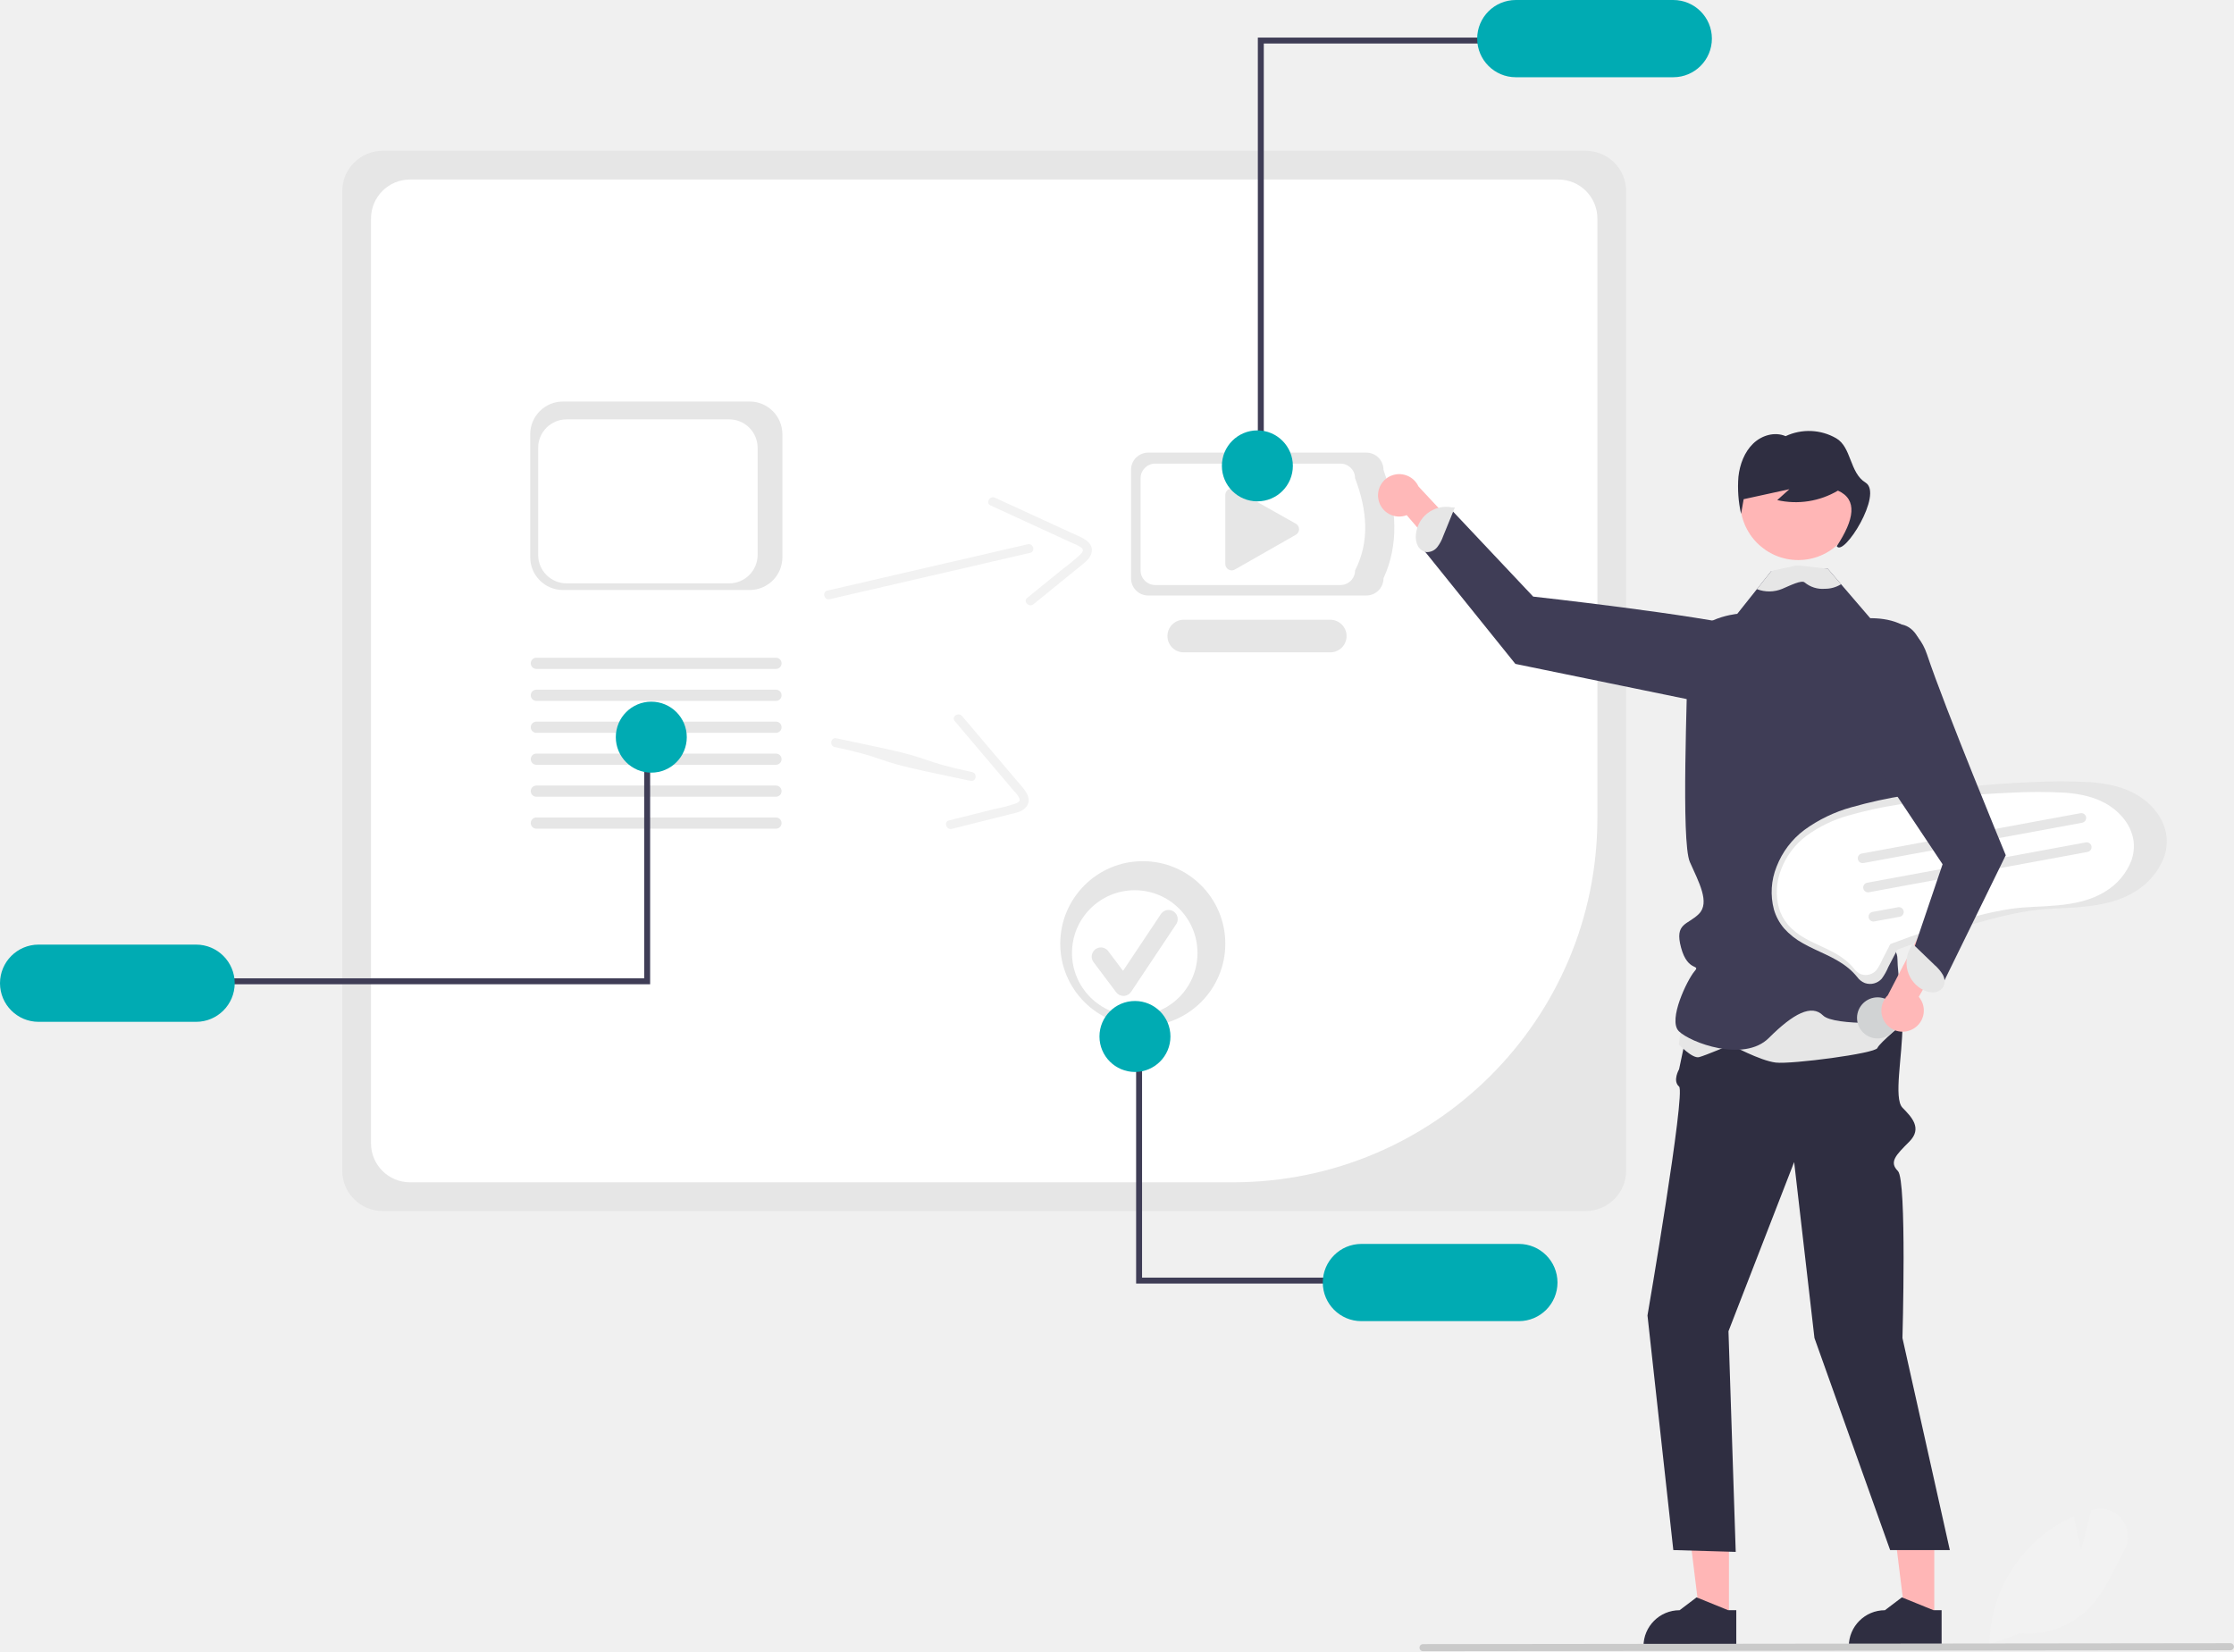
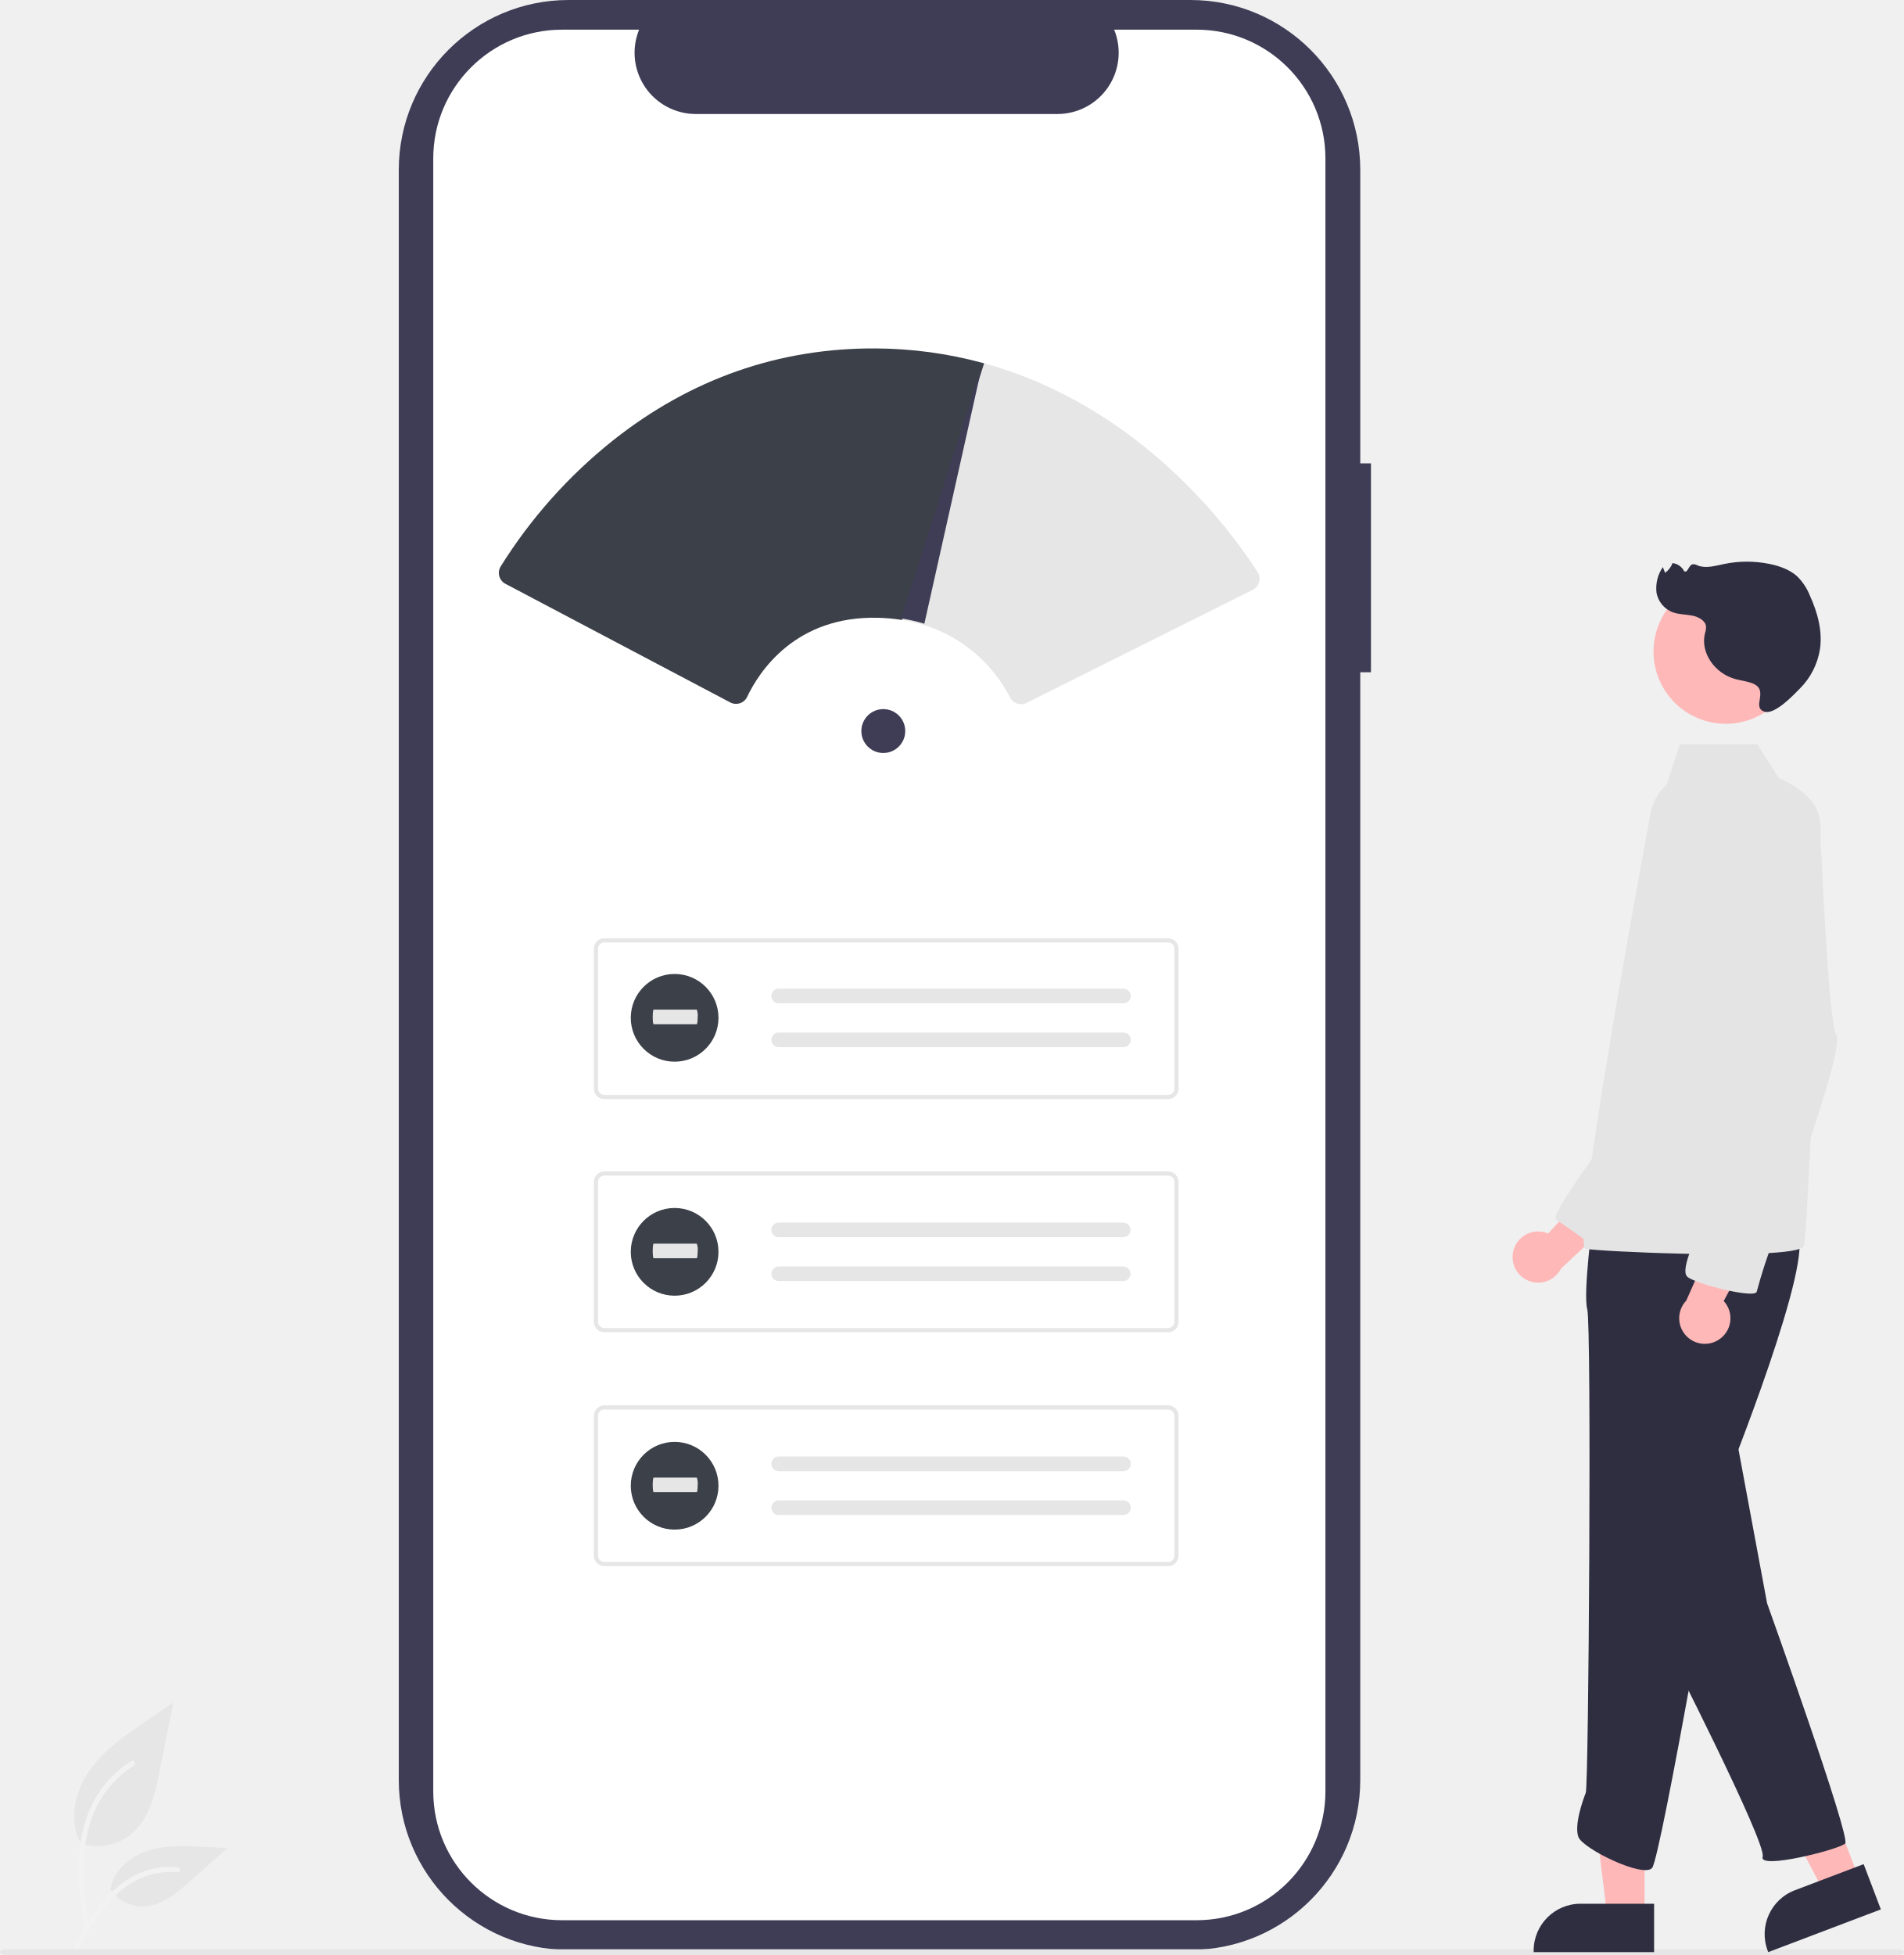
- <svg xmlns="http://www.w3.org/2000/svg" data-name="Layer 1" width="751.951" height="555.868" viewBox="0 0 751.951 555.868">
-   <path d="M757.765,579.763H352.83a13.625,13.625,0,0,1-13.609-13.609V236.431a13.625,13.625,0,0,1,13.609-13.609H757.765a13.625,13.625,0,0,1,13.609,13.609V566.154A13.625,13.625,0,0,1,757.765,579.763Z" transform="translate(-224.0247 -172.0659)" fill="#e6e6e6" />
-   <path d="M362.011,232.509a13.124,13.124,0,0,0-13.109,13.109V556.975a13.124,13.124,0,0,0,13.109,13.108H639.174a122.66,122.66,0,0,0,122.521-122.521V245.618a13.124,13.124,0,0,0-13.109-13.109Z" transform="translate(-224.0247 -172.0659)" fill="#fff" />
-   <path d="M683.925,372.54H610.5a5.782,5.782,0,0,1-5.776-5.776V330.219a5.782,5.782,0,0,1,5.776-5.776h73.424a5.782,5.782,0,0,1,5.776,5.776c4.543,12.932,5.189,25.221,0,36.545A5.782,5.782,0,0,1,683.925,372.54Z" transform="translate(-224.0247 -172.0659)" fill="#e6e6e6" />
-   <path d="M675.226,369.008H612.845a4.913,4.913,0,0,1-4.907-4.907V333.052a4.913,4.913,0,0,1,4.907-4.907h62.382a4.913,4.913,0,0,1,4.907,4.907c4.21,11.058,4.887,21.521,0,31.049A4.913,4.913,0,0,1,675.226,369.008Z" transform="translate(-224.0247 -172.0659)" fill="#fff" />
-   <path d="M671.862,391.683H622.4a5.488,5.488,0,0,1-.02-10.975h49.482a5.488,5.488,0,0,1,0,10.975Z" transform="translate(-224.0247 -172.0659)" fill="#e6e6e6" />
-   <path d="M638.606,336.528a2.153,2.153,0,0,0-2.146,2.149v23.261a2.145,2.145,0,0,0,3.208,1.864l20.531-11.707a2.144,2.144,0,0,0-.01-3.733l-20.53-11.555A2.142,2.142,0,0,0,638.606,336.528Z" transform="translate(-224.0247 -172.0659)" fill="#e6e6e6" />
-   <path d="M938.139,683.43a9.168,9.168,0,0,0-9.789-3.129l-.384.114-3.447,13.459c-.516-2.006-1.622-6.534-2.318-10.966l-.06-.366-.342.15a46.75,46.75,0,0,0-10.084,6.078A48.361,48.361,0,0,0,893.631,725.188l-.006.258-.006.162.456-.162,9.795-3.501a29.241,29.241,0,0,0,23.578-8.792c3.958-4.174,6.672-9.543,9.297-14.738.769-1.513,1.555-3.075,2.36-4.576A9.319,9.319,0,0,0,938.139,683.43Z" transform="translate(-224.0247 -172.0659)" fill="#f2f2f2" />
-   <path d="M687.995,340.212a7.098,7.098,0,0,0,9.517,5.28l29.275,34.056,3.706-12.572-29.023-31.157a7.136,7.136,0,0,0-13.474,4.393Z" transform="translate(-224.0247 -172.0659)" fill="#ffb8b8" />
-   <polygon points="581.955 545.239 572.267 545.239 567.658 507.87 581.957 507.87 581.955 545.239" fill="#ffb6b6" />
-   <path d="M805.721,714.141l-10.344-4.207-.296-.122-5.711,4.329a12.161,12.161,0,0,0-12.159,12.159v.395h31.237V714.141Z" transform="translate(-224.0247 -172.0659)" fill="#2f2e41" />
-   <polygon points="651.067 545.239 641.379 545.239 636.77 507.87 651.069 507.87 651.067 545.239" fill="#ffb6b6" />
-   <path d="M874.833,714.141l-10.344-4.207-.296-.122-5.711,4.329a12.161,12.161,0,0,0-12.159,12.159v.395h31.237V714.141Z" transform="translate(-224.0247 -172.0659)" fill="#2f2e41" />
-   <path d="M852.226,494.155s12.152,12.642,12.152,23.029-3.038,24.65,0,27.772,6.835,6.919,2.278,11.476-6.835,6.835-3.797,9.873,1.519,56.201,1.519,56.201L880.327,693.897H860.234l-25.475-71.391-6.835-59.239-22.105,56.96,2.441,74.282-21.006-.613-8.695-78.985s12.911-75.134,10.633-77.06,0-5.813,0-5.813l6.076-28.77Z" transform="translate(-224.0247 -172.0659)" fill="#2f2e41" />
-   <path d="M828.435,404.522s4.132-16.282-14.904-20.95-73.449-10.665-73.449-10.665l-27.499-29.18-9.318,13.532,30.827,38.308,73.043,15.003Z" transform="translate(-224.0247 -172.0659)" fill="#3f3d56" />
-   <path d="M707.794,356.262a12.889,12.889,0,0,0,1.979-3.665l3.944-9.69-1.024-.043a10.23,10.23,0,0,0-12.095,9.316,6.661,6.661,0,0,0,.644,3.621,3.947,3.947,0,0,0,2.891,2.12A4.364,4.364,0,0,0,707.794,356.262Z" transform="translate(-224.0247 -172.0659)" fill="#e6e6e6" />
-   <path d="M791.388,507.149l-2.278,16.516s4.557,4.894,6.835,4.282,10.633-4.173,10.633-4.173,9.873,5.396,15.189,6.008,33.417-3.059,34.176-4.894,9.587-9.019,9.587-9.019l-3.511-20.955Z" transform="translate(-224.0247 -172.0659)" fill="#e6e6e6" />
-   <path d="M865.383,449.369s-1.929,15.926-.41,17.392c1.519,1.458-1.519,10.686-4.557,16.762s2.278,6.835,2.278,11.392,2.278,21.265,2.278,21.265-23.544,1.519-27.341-2.278-9.873-.759-18.227,7.595-26.498,1.519-30.295-2.278,2.954-17.468,5.233-20.118-2.195.418-4.473-7.982,2.195-7.595,5.992-11.392,0-10.633-3.038-17.468-.759-57.72-.759-69.871,16.708-13.671,16.708-13.671l6.615-8.316,4.861-6.114,9.524-.38.251-.008,9.212-.372,4.473,5.21,9.873,11.498,11.392,2.278c9.114,3.038,6.835,22.025,6.835,22.025Z" transform="translate(-224.0247 -172.0659)" fill="#3f3d56" />
-   <circle cx="605.277" cy="169.023" r="19.522" fill="#ffb6b6" />
-   <path d="M851.938,334.521c-5.37-3.293-4.682-11.903-9.855-14.91a18.424,18.424,0,0,0-17.032-.715c-3.644-1.559-8.01-.315-10.925,2.5s-4.493,6.968-4.959,11.145a41.705,41.705,0,0,0,.894,12.526q.434-2.475.869-4.949l15.39-3.364q-2.044,1.836-4.087,3.672a27.956,27.956,0,0,0,20.437-3.196c6.7,3.004,5.486,9.749-.396,18.701C844.551,359.729,858.056,338.274,851.938,334.521Z" transform="translate(-224.0247 -172.0659)" fill="#2f2e41" />
-   <path d="M843.708,368.736a1.542,1.542,0,0,1-.137.099,10.227,10.227,0,0,1-5.324,1.443,9.414,9.414,0,0,1-6.782-2.127c-.995-.942-4.952,1.048-7.549,2.149a11.46,11.46,0,0,1-8.529.099l4.861-6.114,8.011-1.776h2l8.976,1.017Z" transform="translate(-224.0247 -172.0659)" fill="#e6e6e6" />
-   <path d="M974.791,727.627l-271.75.307a1.191,1.191,0,1,1-.012-2.381h.012l271.75-.307a1.191,1.191,0,0,1,0,2.381Z" transform="translate(-224.0247 -172.0659)" fill="#cacaca" />
-   <polygon points="425.383 155.694 423.383 155.694 423.383 12.651 502.04 12.651 502.04 14.651 425.383 14.651 425.383 155.694" fill="#3f3d56" />
-   <path d="M787.237,172.066h-53a13,13,0,1,0,0,26h53a13,13,0,0,0,0-26Z" transform="translate(-224.0247 -172.0659)" fill="#00abb3" />
-   <circle cx="423.223" cy="156.834" r="11.946" fill="#00abb3" />
-   <path d="M503.297,373.788,555.703,361.661l15.042-3.481c1.882-.435,1.1-3.332-.782-2.897l-52.406,12.127-15.043,3.481c-1.882.435-1.1,3.332.782,2.897Z" transform="translate(-224.0247 -172.0659)" fill="#f2f2f2" />
-   <path d="M557.413,342.206l28.055,12.905a9.289,9.289,0,0,1,2.655,1.437c.774.758.211,1.488-.421,2.149a63.263,63.263,0,0,1-5.971,4.929l-11.952,9.717c-1.5,1.22.617,3.348,2.103,2.14l10.41-8.463,5.205-4.232c1.475-1.199,3.27-2.422,3.862-4.332,1.245-4.013-3.668-5.608-6.399-6.864l-12.217-5.62L558.94,339.623c-1.74-.8-3.281,1.776-1.528,2.583Z" transform="translate(-224.0247 -172.0659)" fill="#f2f2f2" />
-   <path d="M944.566,440.449c-4.998-3.389-11.07-4.648-17.005-5.075a182.41,182.41,0,0,0-20.252.024q-10.51.416-20.977,1.521-10.452,1.106-20.817,2.899a153.828,153.828,0,0,0-18.331,4.012,49.195,49.195,0,0,0-15.852,7.655,28.072,28.072,0,0,0-9.315,12.325,22.891,22.891,0,0,0-.899,14.456,17.234,17.234,0,0,0,3.408,6.331,23.744,23.744,0,0,0,6.348,5.026c4.958,2.831,10.576,4.533,15.06,8.158a21.29,21.29,0,0,1,3.215,3.197,5.835,5.835,0,0,0,2.583,2.032,5.275,5.275,0,0,0,5.668-1.459,19.189,19.189,0,0,0,2.231-3.966l2.366-4.564a6.382,6.382,0,0,1,.591-1.141c.177-.211-.14.004-.079-.051.033-.031.102-.03.14-.054a3.427,3.427,0,0,1,.611-.234q3.282-1.251,6.594-2.425c8.149-2.904,16.397-5.581,24.774-7.75a119.875,119.875,0,0,1,13.096-2.74c5.716-.814,11.518-.72,17.26-1.276,6.182-.599,12.56-1.85,17.862-5.254a23.193,23.193,0,0,0,9.602-11.493,16.08,16.08,0,0,0,.801-7.116C952.56,448.052,949.01,443.462,944.566,440.449Z" transform="translate(-224.0247 -172.0659)" fill="#e6e6e6" />
-   <path d="M934.337,443.503c-4.517-3.062-10.004-4.2-15.367-4.586a164.839,164.839,0,0,0-18.301.022q-9.497.376-18.956,1.374-9.445 1-18.811,2.62a139.01,139.01,0,0,0-16.565,3.626A44.456,44.456,0,0,0,832.011,453.476a25.368,25.368,0,0,0-8.418,11.138,20.686,20.686,0,0,0-.813,13.063,15.574,15.574,0,0,0,3.079,5.721,21.457,21.457,0,0,0,5.737,4.542c4.48,2.558,9.557,4.097,13.609,7.372a19.239,19.239,0,0,1,2.906,2.889,5.273,5.273,0,0,0,2.334,1.836,4.767,4.767,0,0,0,5.122-1.319,17.341,17.341,0,0,0,2.016-3.584l2.138-4.124a5.767,5.767,0,0,1,.534-1.031c.16-.191-.126.004-.072-.046.03-.028.092-.027.126-.049a3.097,3.097,0,0,1,.552-.212q2.966-1.131,5.959-2.191c7.364-2.625,14.817-5.044,22.388-7.003a108.324,108.324,0,0,1,11.835-2.476c5.165-.736,10.409-.65,15.597-1.153,5.586-.541,11.351-1.672,16.141-4.748a20.959,20.959,0,0,0,8.677-10.386,14.531,14.531,0,0,0,.724-6.43C941.561,450.373,938.352,446.226,934.337,443.503Z" transform="translate(-224.0247 -172.0659)" fill="#fff" />
-   <path d="M924.877,449.033,851.276,462.607a1.628,1.628,0,1,1-.6-3.201l.01-.002,73.601-13.575a1.628,1.628,0,1,1,.591,3.203Z" transform="translate(-224.0247 -172.0659)" fill="#e6e6e6" />
-   <path d="M926.69,458.862,853.089,472.437a1.628,1.628,0,1,1-.6-3.201l.01-.002,73.601-13.575a1.628,1.628,0,1,1,.591,3.203Z" transform="translate(-224.0247 -172.0659)" fill="#e6e6e6" />
-   <path d="M863.479,480.684l-8.577,1.582a1.628,1.628,0,0,1-.591-3.203l8.577-1.582a1.628,1.628,0,0,1,.591,3.203Z" transform="translate(-224.0247 -172.0659)" fill="#e6e6e6" />
-   <circle cx="856.01" cy="514.742" r="6.921" transform="translate(-303.1895 -8.26639) rotate(-10.45006)" fill="#d1d3d4" />
-   <path d="M476.366,370.688H413.5a11.021,11.021,0,0,1-11.008-11.008V318.248a11.021,11.021,0,0,1,11.008-11.008h62.866A11.021,11.021,0,0,1,487.374,318.248v41.433A11.021,11.021,0,0,1,476.366,370.688Z" transform="translate(-224.0247 -172.0659)" fill="#e6e6e6" />
-   <path d="M469.457,368.456H414.744a9.592,9.592,0,0,1-9.58-9.58V322.817a9.592,9.592,0,0,1,9.58-9.58h54.713a9.592,9.592,0,0,1,9.58,9.58V358.876A9.592,9.592,0,0,1,469.457,368.456Z" transform="translate(-224.0247 -172.0659)" fill="#fff" />
-   <path d="M485.221,408.017H404.555a1.882,1.882,0,0,1,0-3.764h80.666a1.882,1.882,0,0,1,0,3.764Z" transform="translate(-224.0247 -172.0659)" fill="#e6e6e6" />
-   <path d="M485.221,397.261H404.555a1.882,1.882,0,0,1,0-3.764h80.666a1.882,1.882,0,0,1,0,3.764Z" transform="translate(-224.0247 -172.0659)" fill="#e6e6e6" />
-   <path d="M485.221,418.772H404.555a1.882,1.882,0,1,1,0-3.764h80.666a1.882,1.882,0,1,1,0,3.764Z" transform="translate(-224.0247 -172.0659)" fill="#e6e6e6" />
-   <path d="M485.221,429.527H404.555a1.882,1.882,0,1,1,0-3.764h80.666a1.882,1.882,0,1,1,0,3.764Z" transform="translate(-224.0247 -172.0659)" fill="#e6e6e6" />
-   <path d="M485.221,440.283H404.555a1.882,1.882,0,1,1,0-3.764h80.666a1.882,1.882,0,1,1,0,3.764Z" transform="translate(-224.0247 -172.0659)" fill="#e6e6e6" />
-   <path d="M485.221,451.038H404.555a1.882,1.882,0,0,1,0-3.764h80.666a1.882,1.882,0,0,1,0,3.764Z" transform="translate(-224.0247 -172.0659)" fill="#e6e6e6" />
-   <polygon points="216.83 254.306 218.83 254.306 218.83 331.349 74.173 331.349 74.173 329.349 216.83 329.349 216.83 254.306" fill="#3f3d56" />
-   <path d="M237.025,516.066h53a13,13,0,0,0,0-26h-53a13,13,0,0,0,0,26Z" transform="translate(-224.0247 -172.0659)" fill="#00abb3" />
-   <circle cx="219.223" cy="248.166" r="11.946" fill="#00abb3" />
-   <path d="M504.992,423.551c17.539,3.728,13.077,4.455,30.616,8.183l15.103,3.21c1.889.402,2.406-2.554.516-2.956-17.539-3.728-13.077-4.455-30.616-8.183l-15.103-3.21c-1.889-.402-2.407,2.554-.516,2.956Z" transform="translate(-224.0247 -172.0659)" fill="#f2f2f2" />
-   <path d="M545.388,414.829l19.961,23.563a9.288,9.288,0,0,1,1.798,2.425c.381,1.015-.439,1.437-1.291,1.769A63.258,63.258,0,0,1,558.36,444.525l-14.941,3.748c-1.876.471-.858,3.295,1,2.829l13.013-3.265,6.507-1.632c1.843-.462,3.987-.812,5.332-2.292,2.826-3.109-.951-6.633-2.894-8.927L557.685,424.726l-9.819-11.591c-1.238-1.461-3.724.222-2.477,1.694Z" transform="translate(-224.0247 -172.0659)" fill="#f2f2f2" />
-   <circle cx="384.653" cy="317.695" r="27.78" fill="#e6e6e6" />
-   <circle cx="381.945" cy="320.814" r="21.119" fill="#fff" />
-   <path d="M602.18,507.338a3.089,3.089,0,0,1-2.472-1.236l-7.579-10.105a3.09,3.09,0,1,1,4.942-3.71l.002.003,4.958,6.611,12.735-19.102a3.09,3.09,0,1,1,5.142,3.428l-15.158,22.736a3.091,3.091,0,0,1-2.485,1.375C602.237,507.338,602.209,507.338,602.18,507.338Z" transform="translate(-224.0247 -172.0659)" fill="#e6e6e6" />
-   <path d="M868.075,518.379a7.098,7.098,0,0,0,1.794-10.734l22.306-38.978-13.088.711L859.429,507.149a7.136,7.136,0,0,0,8.646,11.23Z" transform="translate(-224.0247 -172.0659)" fill="#ffb8b8" />
-   <path d="M842.951,381.753s23.624-7.595,29.7,10.633,26.501,67.593,26.501,67.593l-21.944,44.809-9.873-10.633,10.552-31.138-30.379-45.568Z" transform="translate(-224.0247 -172.0659)" fill="#3f3d56" />
-   <path d="M877.961,500.212a12.89,12.89,0,0,0-2.671-3.196l-7.538-7.255-.419.935a10.23,10.23,0,0,0,4.168,14.687,6.661,6.661,0,0,0,3.602.744,3.946,3.946,0,0,0,3.041-1.899A4.364,4.364,0,0,0,877.961,500.212Z" transform="translate(-224.0247 -172.0659)" fill="#e6e6e6" />
-   <polygon points="384.412 355.068 382.412 355.068 382.412 432.111 450.069 432.111 450.069 430.111 384.412 430.111 384.412 355.068" fill="#3f3d56" />
-   <path d="M748.267,603.828a13.012,13.012,0,0,0-13-13h-53a13,13,0,0,0,0,26h53A13.012,13.012,0,0,0,748.267,603.828Z" transform="translate(-224.0247 -172.0659)" fill="#00abb3" />
-   <circle cx="382.019" cy="348.928" r="11.946" fill="#00abb3" />
+ <svg xmlns="http://www.w3.org/2000/svg" data-name="Layer 1" width="693.973" height="712.573" viewBox="0 0 693.973 712.573">
+   <path id="a7e0d23c-0c47-41f1-93b9-87dfccd4c0f5-801" data-name="Path 968" d="M752.758,262.605h-3.9v-106.977a61.915,61.915,0,0,0-61.915-61.915h-226.65a61.915,61.915,0,0,0-61.916,61.914v586.884a61.915,61.915,0,0,0,61.915,61.915h226.648a61.915,61.915,0,0,0,61.915-61.915v-403.758h3.9Z" transform="translate(-253.0135 -93.71349)" fill="#3f3d56" />
+   <path id="a1ad11fc-8226-4675-bbe0-e36020d9de96-802" data-name="Path 969" d="M736.158,151.481v595.175a46.959,46.959,0,0,1-46.942,46.952h-231.3a46.966,46.966,0,0,1-46.973-46.952v-595.175a46.965,46.965,0,0,1,46.971-46.951h28.058a22.329,22.329,0,0,0,20.656,30.74h131.868a22.329,22.329,0,0,0,20.656-30.74h30.055a46.959,46.959,0,0,1,46.951,46.942Z" transform="translate(-253.0135 -93.71349)" fill="#fff" />
+   <path id="a71e44ec-7616-4081-86af-b6db32cd39f3-803" data-name="Path 39" d="M678.824,494.309h-205.537a3.81,3.81,0,0,1-3.806-3.806V439.519a3.811,3.811,0,0,1,3.806-3.806h205.537a3.811,3.811,0,0,1,3.806,3.806v50.985a3.811,3.811,0,0,1-3.806,3.806Zm-205.537-57.074a2.286,2.286,0,0,0-2.284,2.284v50.985a2.286,2.286,0,0,0,2.284,2.284h205.537a2.286,2.286,0,0,0,2.284-2.284v-50.985a2.286,2.286,0,0,0-2.284-2.284Z" transform="translate(-253.0135 -93.71349)" fill="#e6e6e6" />
+   <path id="a3f57aef-fb20-4553-8f82-b751eb5ec42c-804" data-name="Path 40" d="M536.852,454.074a2.664,2.664,0,0,0,0,5.329h125.605a2.665,2.665,0,0,0,.204-5.326q-.059-.002-.117-.002h-125.692Z" transform="translate(-253.0135 -93.71349)" fill="#e6e6e6" />
+   <path id="a617e1da-1a45-4bf0-a146-8b20186fa5b6-805" data-name="Path 41" d="M536.852,470.058a2.664,2.664,0,0,0,0,5.329h125.605a2.665,2.665,0,0,0,.204-5.326q-.059-.002-.117-.002h-125.692Z" transform="translate(-253.0135 -93.71349)" fill="#e6e6e6" />
+   <path id="f83fafa3-5270-49ac-8952-eedc3d6c92ed-806" data-name="Path 42" d="M678.824,579.289h-205.537a3.81,3.81,0,0,1-3.806-3.806V524.499a3.811,3.811,0,0,1,3.806-3.806h205.537a3.811,3.811,0,0,1,3.806,3.806v50.985A3.811,3.811,0,0,1,678.824,579.289Zm-205.537-57.074a2.286,2.286,0,0,0-2.284,2.284v50.985a2.286,2.286,0,0,0,2.284,2.284h205.537a2.286,2.286,0,0,0,2.284-2.284v-50.985a2.286,2.286,0,0,0-2.284-2.284Z" transform="translate(-253.0135 -93.71349)" fill="#e6e6e6" />
+   <path id="b1e095e5-1d51-47f4-b1e9-85a21efab4ec-807" data-name="Path 43" d="M536.852,539.33a2.664,2.664,0,0,0,0,5.329h125.605a2.665,2.665,0,0,0,.087-5.328h-125.692Z" transform="translate(-253.0135 -93.71349)" fill="#e6e6e6" />
+   <path id="e7ccabbb-2f45-40c9-adc9-a92013dc0f4d-808" data-name="Path 44" d="M536.852,555.318a2.664,2.664,0,0,0,0,5.329h125.605a2.665,2.665,0,0,0,.087-5.328h-125.692Z" transform="translate(-253.0135 -93.71349)" fill="#e6e6e6" />
+   <path id="ec532991-8ec8-4eba-a86f-87c70c278f41-809" data-name="Path 39-2" d="M678.824,664.547h-205.537a3.81,3.81,0,0,1-3.806-3.806V609.758a3.811,3.811,0,0,1,3.806-3.806h205.537a3.811,3.811,0,0,1,3.806,3.806v50.985a3.811,3.811,0,0,1-3.806,3.806Zm-205.537-57.074a2.286,2.286,0,0,0-2.284,2.284v50.985a2.286,2.286,0,0,0,2.284,2.284h205.537a2.286,2.286,0,0,0,2.284-2.284v-50.985a2.286,2.286,0,0,0-2.284-2.284Z" transform="translate(-253.0135 -93.71349)" fill="#e6e6e6" />
+   <path id="a788f10e-f95b-4590-bad9-be702445c232-810" data-name="Path 40-2" d="M536.852,624.591a2.664,2.664,0,1,0,0,5.329h125.605a2.665,2.665,0,0,0,.204-5.326q-.059-.002-.117-.002h-125.692Z" transform="translate(-253.0135 -93.71349)" fill="#e6e6e6" />
+   <path id="f15a5014-9b42-4c0b-a546-80766b911601-811" data-name="Path 41-2" d="M536.852,640.578a2.664,2.664,0,0,0,0,5.329h125.605a2.665,2.665,0,0,0,.204-5.326q-.059-.002-.117-.002h-125.692Z" transform="translate(-253.0135 -93.71349)" fill="#e6e6e6" />
+   <path id="b97f850c-7352-4ff9-8496-0f681ff3b244-812" data-name="Path 970" d="M945.173,806.287h-690.347c-1,0-1.812-.468-1.812-1.045s.812-1.045,1.812-1.045H945.174c1,0,1.812.468,1.812,1.045S946.173,806.287,945.173,806.287Z" transform="translate(-253.0135 -93.71349)" fill="#e6e6e6" />
+   <g id="ac055b4e-9afd-48c4-86db-12c8e2993e8d" data-name="Group 58">
+     <path id="b77ebe88-e0c7-4a9a-a2fb-b51dce897c46-813" data-name="Path 438" d="M282.086,765.522a19.474,19.474,0,0,0,18.806-3.313c6.587-5.528,8.652-14.637,10.332-23.07l4.97-24.945-10.405,7.165c-7.483,5.152-15.134,10.47-20.316,17.933s-7.443,17.651-3.28,25.727" transform="translate(-253.0135 -93.71349)" fill="#e6e6e6" />
+     <path id="a8a7bc76-ff28-4167-bc9c-ebff63445848-814" data-name="Path 439" d="M283.693,797.459c-1.31-9.542-2.657-19.206-1.738-28.85.816-8.565,3.429-16.93,8.749-23.789a39.574,39.574,0,0,1,10.153-9.2c1.015-.641,1.95.968.939,1.606a37.622,37.622,0,0,0-14.885,17.955c-3.24,8.241-3.76,17.224-3.2,25.978.338,5.294,1.053,10.553,1.774,15.806a.964.964,0,0,1-.65,1.144.936.936,0,0,1-1.144-.65Z" transform="translate(-253.0135 -93.71349)" fill="#f2f2f2" />
+     <path id="abfc2b94-a38f-4778-bd11-bd0282c86570-815" data-name="Path 442" d="M293.12,782.149a14.336,14.336,0,0,0,12.491,6.447c6.323-.3,11.595-4.713,16.34-8.9l14.036-12.392-9.289-.444c-6.68-.32-13.533-.618-19.9,1.442s-12.231,7.018-13.394,13.6" transform="translate(-253.0135 -93.71349)" fill="#e6e6e6" />
+     <path id="ba99c695-899d-4604-b38e-601ed41861fa-816" data-name="Path 443" d="M279.991,802.944c6.3-11.156,13.618-23.555,26.685-27.518a29.779,29.779,0,0,1,11.224-1.159c1.192.1.894,1.94-.3,1.837a27.665,27.665,0,0,0-17.912,4.739c-5.051,3.438-8.983,8.217-12.311,13.286-2.039,3.1-3.865,6.341-5.691,9.573C281.104,804.735,279.404,803.989,279.991,802.944Z" transform="translate(-253.0135 -93.71349)" fill="#f2f2f2" />
+   </g>
+   <g id="bf60e786-3805-43a5-8cdd-bbea060079bf" data-name="Group 59">
+     <circle id="a323e3dd-8f2c-40f7-a0c1-7a235f78e8b7" data-name="Ellipse 5" cx="245.915" cy="370.985" r="15.986" fill="#3c4048" />
+     <path id="b21d221e-9b86-4bff-9dca-a61a27263db1-817" data-name="Path 40-3" d="M491.276,461.712c-.184,0-.333,1.193-.333,2.664s.149,2.665.333,2.665h15.719c.184.024.336-1.149.339-2.62a5.943,5.943,0,0,0-.328-2.708h-15.73Z" transform="translate(-253.0135 -93.71349)" fill="#e6e6e6" />
+   </g>
+   <g id="b51141dd-8175-4f5a-b697-41b89601b37f" data-name="Group 60">
+     <circle id="e363222e-d569-47a6-8bf5-edbaac636a07" data-name="Ellipse 5-2" cx="245.915" cy="456.278" r="15.986" fill="#3c4048" />
+     <path id="bf4b9d9b-b2cd-48cd-bc0b-2e6b007ef33d-818" data-name="Path 40-4" d="M491.276,547.005c-.184,0-.333,1.193-.333,2.664s.149,2.665.333,2.665h15.719c.184.024.336-1.149.339-2.62a5.943,5.943,0,0,0-.328-2.708h-15.73Z" transform="translate(-253.0135 -93.71349)" fill="#e6e6e6" />
+   </g>
+   <g id="b35aa588-fd9e-4429-8570-fee6b5da93cc" data-name="Group 61">
+     <circle id="b896a996-d737-41ee-9642-d5eaf8a9fd6b" data-name="Ellipse 5-3" cx="245.915" cy="541.536" r="15.986" fill="#3c4048" />
+     <path id="f0c90521-3626-484d-9767-39f7327e6a31-819" data-name="Path 40-5" d="M491.276,632.263c-.184,0-.333,1.193-.333,2.664s.149,2.665.333,2.665h15.719c.184.024.336-1.149.339-2.62a5.943,5.943,0,0,0-.328-2.708h-15.73Z" transform="translate(-253.0135 -93.71349)" fill="#e6e6e6" />
+   </g>
+   <path d="M625.2,350.382a4.487,4.487,0,0,1-4.012-2.45,52.874,52.874,0,0,0-31.372-26.411,59.999,59.999,0,0,0-8.408-1.904l-.58-.088L610.747,225.983l.506.018c58.128,15.795,91.385,62.381,100.193,76.283a4.494,4.494,0,0,1-1.797,6.423L627.219,349.904A4.507,4.507,0,0,1,625.2,350.382Z" transform="translate(-253.0135 -93.71349)" fill="#e6e6e6" />
+   <path id="e0f3bbc9-2b9f-408e-80ac-e1d5d48fdbc4-820" data-name="Path 2881" d="M804.637,549.706a9.276,9.276,0,0,1,12.711-6.383l22.283-24.293,4.164,16.616-21.8,20.521a9.326,9.326,0,0,1-17.359-6.462Z" transform="translate(-253.0135 -93.71349)" fill="#feb8b8" />
+   <path id="b7278a0b-1b02-42c5-a26a-5568eba21726-821" data-name="Path 2882" d="M852.495,792.044h-13.613l-6.478-52.517h20.1Z" transform="translate(-253.0135 -93.71349)" fill="#feb8b8" />
+   <path id="ae5e3f59-c07c-4936-a848-b4ed4a22f493-822" data-name="Path 2883" d="M855.968,787.598h-26.815a17.089,17.089,0,0,0-17.088,17.087v.556h43.9Z" transform="translate(-253.0135 -93.71349)" fill="#2f2e41" />
+   <path id="e2dcac65-80ca-45a3-9c58-68329f82aa19-823" data-name="Path 2884" d="M930.684,778.556l-12.729,4.832-24.693-46.8,18.787-7.13Z" transform="translate(-253.0135 -93.71349)" fill="#feb8b8" />
+   <path id="e33efd2e-5dad-4e18-8ce5-ea4b13e613d2-824" data-name="Path 2885" d="M932.355,773.167l-25.069,9.515h0a17.089,17.089,0,0,0-9.911,22.039l.2.519,41.045-15.578Z" transform="translate(-253.0135 -93.71349)" fill="#2f2e41" />
+   <path id="aea1be6b-88fd-4404-a4b2-fdb70dea932e-825" data-name="Path 2886" d="M885.865,617.36l11.283,60.714s30.625,85.428,28.476,87.577-31.7,9.671-30.088,4.836-35.461-77.369-35.461-77.369Z" transform="translate(-253.0135 -93.71349)" fill="#2f2e41" />
+   <path id="a45d4c0e-5c31-49a4-b00c-14ea50dd8cbe-826" data-name="Path 2887" d="M840.109,507.03s-22.777,29.774-19.792,31.4,14.547,10.236,14.547,10.236l11.764-32.284Z" transform="translate(-253.0135 -93.71349)" fill="#e4e4e4" />
+   <path id="ababf4ae-7dbc-4717-bb50-ecd0b5fac405-827" data-name="Path 2888" d="M833.748,537.082s-3.761,27.939-2.149,33.849.537,173.543-.537,176.229-4.3,11.82-2.686,16.118,23.64,15.044,26.864,11.283,26.866-140.768,26.866-140.768,33.312-82.742,25.79-90.8S833.748,537.082,833.748,537.082Z" transform="translate(-253.0135 -93.71349)" fill="#2f2e41" />
+   <circle id="a4a0a325-f198-46ef-8204-e1264a7da486" data-name="Ellipse 542" cx="629.072" cy="237.482" r="26.327" fill="#feb8b8" />
+   <path id="f1bcc5ff-8c37-42ba-ac71-fb7b653723a6-828" data-name="Path 2890" d="M854.576,390.696a18.664,18.664,0,0,1,6-11.04l4.8-14.675h28.209l7.861,12.335c8.5,3.661,14.8,9.467,15.039,16.311,1.3,4.545-4.3,148.828-5.91,154.2-.473,1.564-6.9,2.4-15.936,2.772-8.285.338-18.756.29-28.809.059-16.645-.387-32.162-1.279-34.773-1.757C825.152,547.828,853.991,394.086,854.576,390.696Z" transform="translate(-253.0135 -93.71349)" fill="#e4e4e4" />
+   <path id="f2ae932d-f3ee-421e-b804-f39bdd3d1485-829" data-name="Path 2891" d="M879.516,582.026a9.276,9.276,0,0,0,1.826-14.106l15.569-29.056-17.059,1.558-12.168,27.352a9.326,9.326,0,0,0,11.833,14.251Z" transform="translate(-253.0135 -93.71349)" fill="#feb8b8" />
+   <path id="a13bc27c-3d22-450d-9b6a-4857ac9e22b6-830" data-name="Path 2893" d="M882.104,374.823s-24.715,10.208-15.581,36,19.342,56.415,19.342,56.415-12.895,69.31-12.895,72-8.059,17.193-4.836,19.88,24.715,8.059,25.252,5.373a181.719,181.719,0,0,1,5.91-18.268c1.075-2.149,26.327-69.31,23.1-75.22-2.372-4.349-4.454-44.2-5.388-64.939a34.107,34.107,0,0,0-17.781-28.715C894.223,374.687,888.391,373.251,882.104,374.823Z" transform="translate(-253.0135 -93.71349)" fill="#e4e4e4" />
+   <path id="a3aad1c3-1778-4515-92de-8de9e018032c-831" data-name="Path 2800" d="M892.219,342.962c-2-.922-4.317-1.113-6.479-1.686-7.734-2.052-12.916-9.689-11.261-16.6a7.479,7.479,0,0,0,.406-2.736c-.289-2.047-2.687-3.368-4.986-3.837s-4.746-.4-6.943-1.155a9.39,9.39,0,0,1-6.136-7.366,13.674,13.674,0,0,1,2.327-9.171l.831,2.088a7.771,7.771,0,0,0,2.714-3.545,5.5,5.5,0,0,1,4.26,2.992c1.333.687,1.525-2.133,3-2.549a2.945,2.945,0,0,1,1.838.4c2.967,1.209,6.414.175,9.6-.495a41.222,41.222,0,0,1,16.771-.017c3.663.763,7.29,2.093,9.912,4.455a20.35,20.35,0,0,1,4.636,6.96c2.812,6.182,4.669,12.871,3.741,19.473a26.051,26.051,0,0,1-7.436,14.6c-2.123,2.137-9.05,9.591-12.848,8.321C891.388,351.494,897.842,345.56,892.219,342.962Z" transform="translate(-253.0135 -93.71349)" fill="#2f2e41" />
+   <circle cx="321.979" cy="266.459" r="8" fill="#3f3d56" />
+   <path d="M521.305,350.265a4.492,4.492,0,0,1-2.1-.524l-81.953-43.234a4.5,4.5,0,0,1-1.741-6.325,181.666,181.666,0,0,1,40.991-45.975c28.302-22.431,60.494-33.684,95.678-33.495a151.884,151.884,0,0,1,39.064,5.289l.505.137-29.927,93.541-.421-.063a66.682,66.682,0,0,0-8.139-.722c-30.451-.859-43.646,19.876-47.908,28.83a4.415,4.415,0,0,1-2.62,2.31A4.527,4.527,0,0,1,521.305,350.265Z" transform="translate(-253.0135 -93.71349)" fill="#3c4048" />
+   <path d="M611.122,226.483l-21.16,94.56a60.384,60.384,0,0,0-8.48-1.92l29.63-92.64Z" transform="translate(-253.0135 -93.71349)" fill="#3f3d56" />
</svg>
